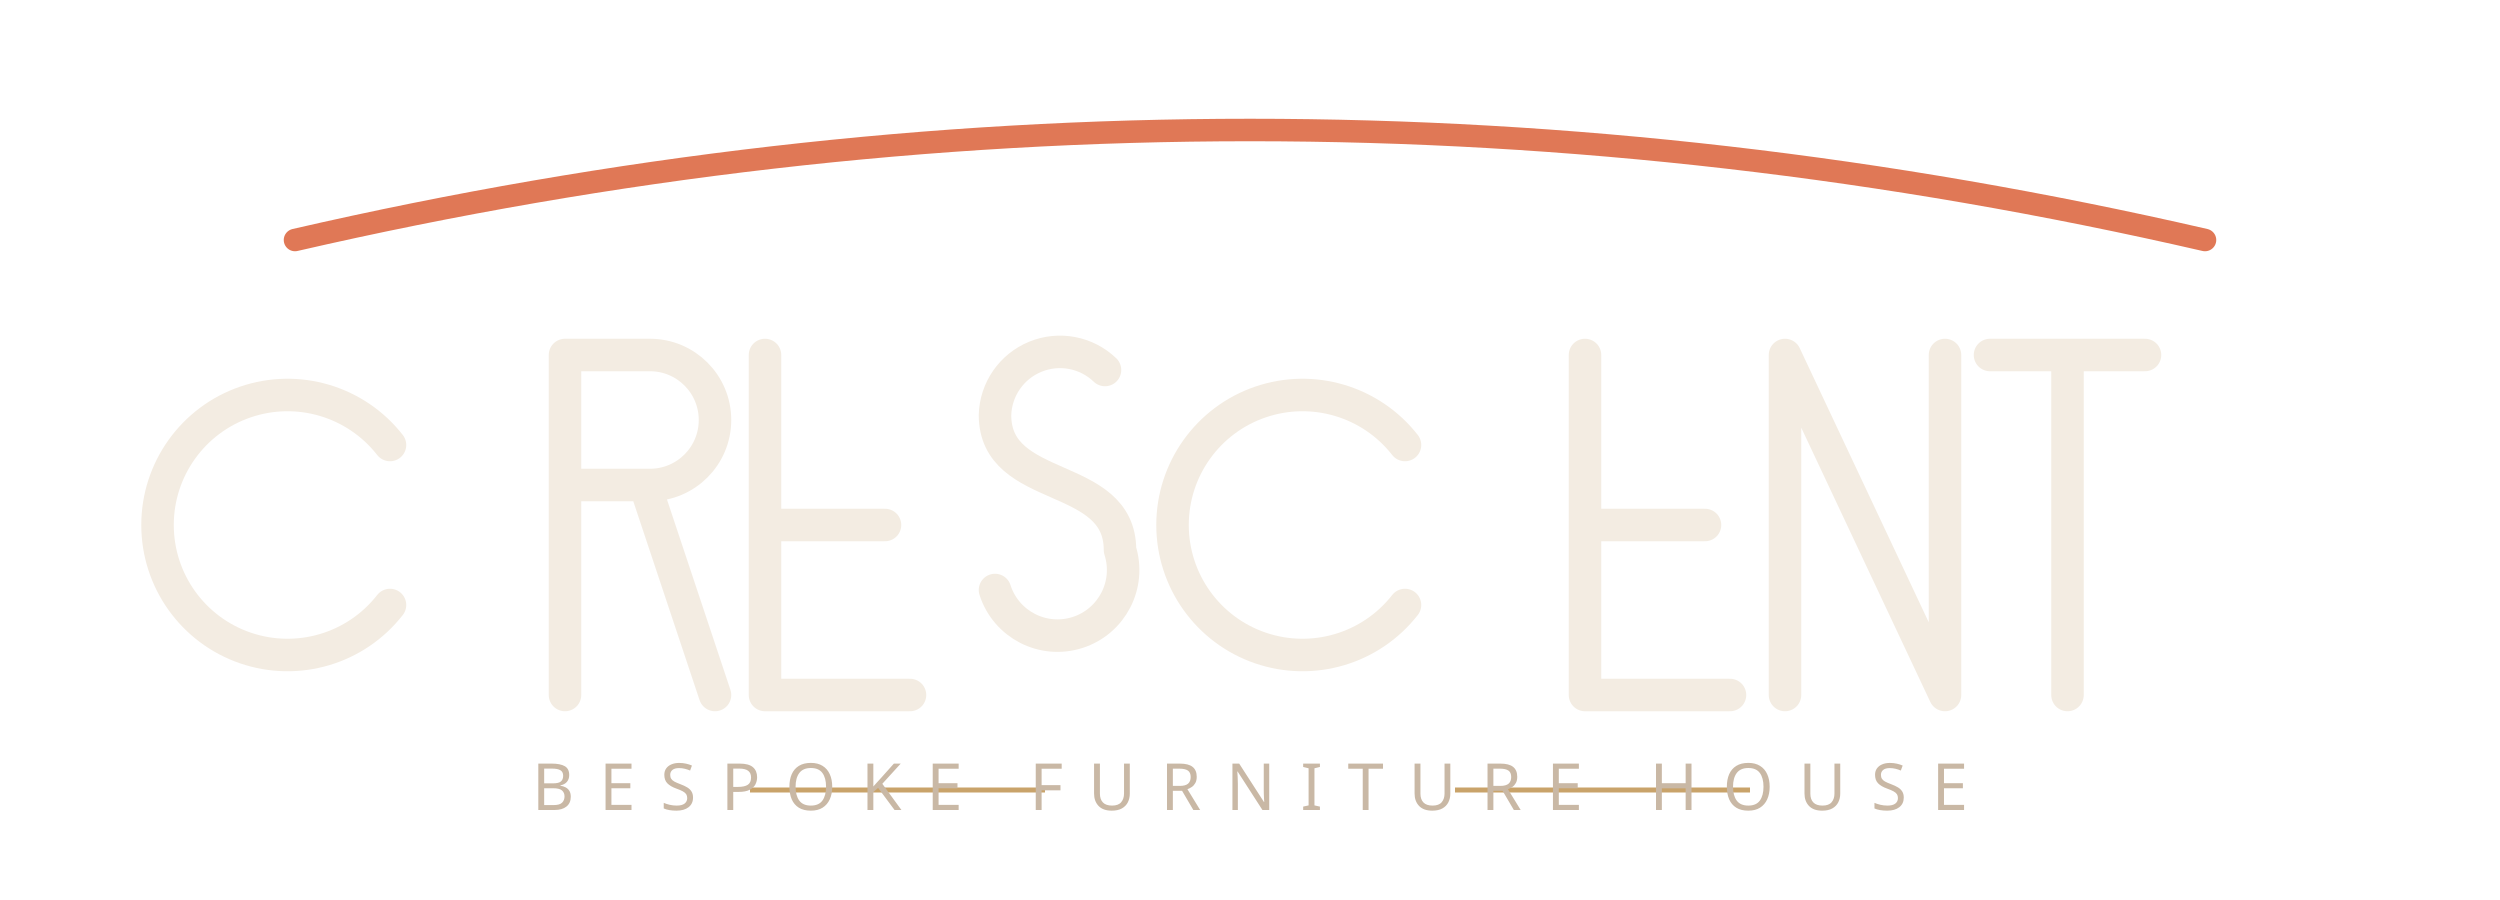
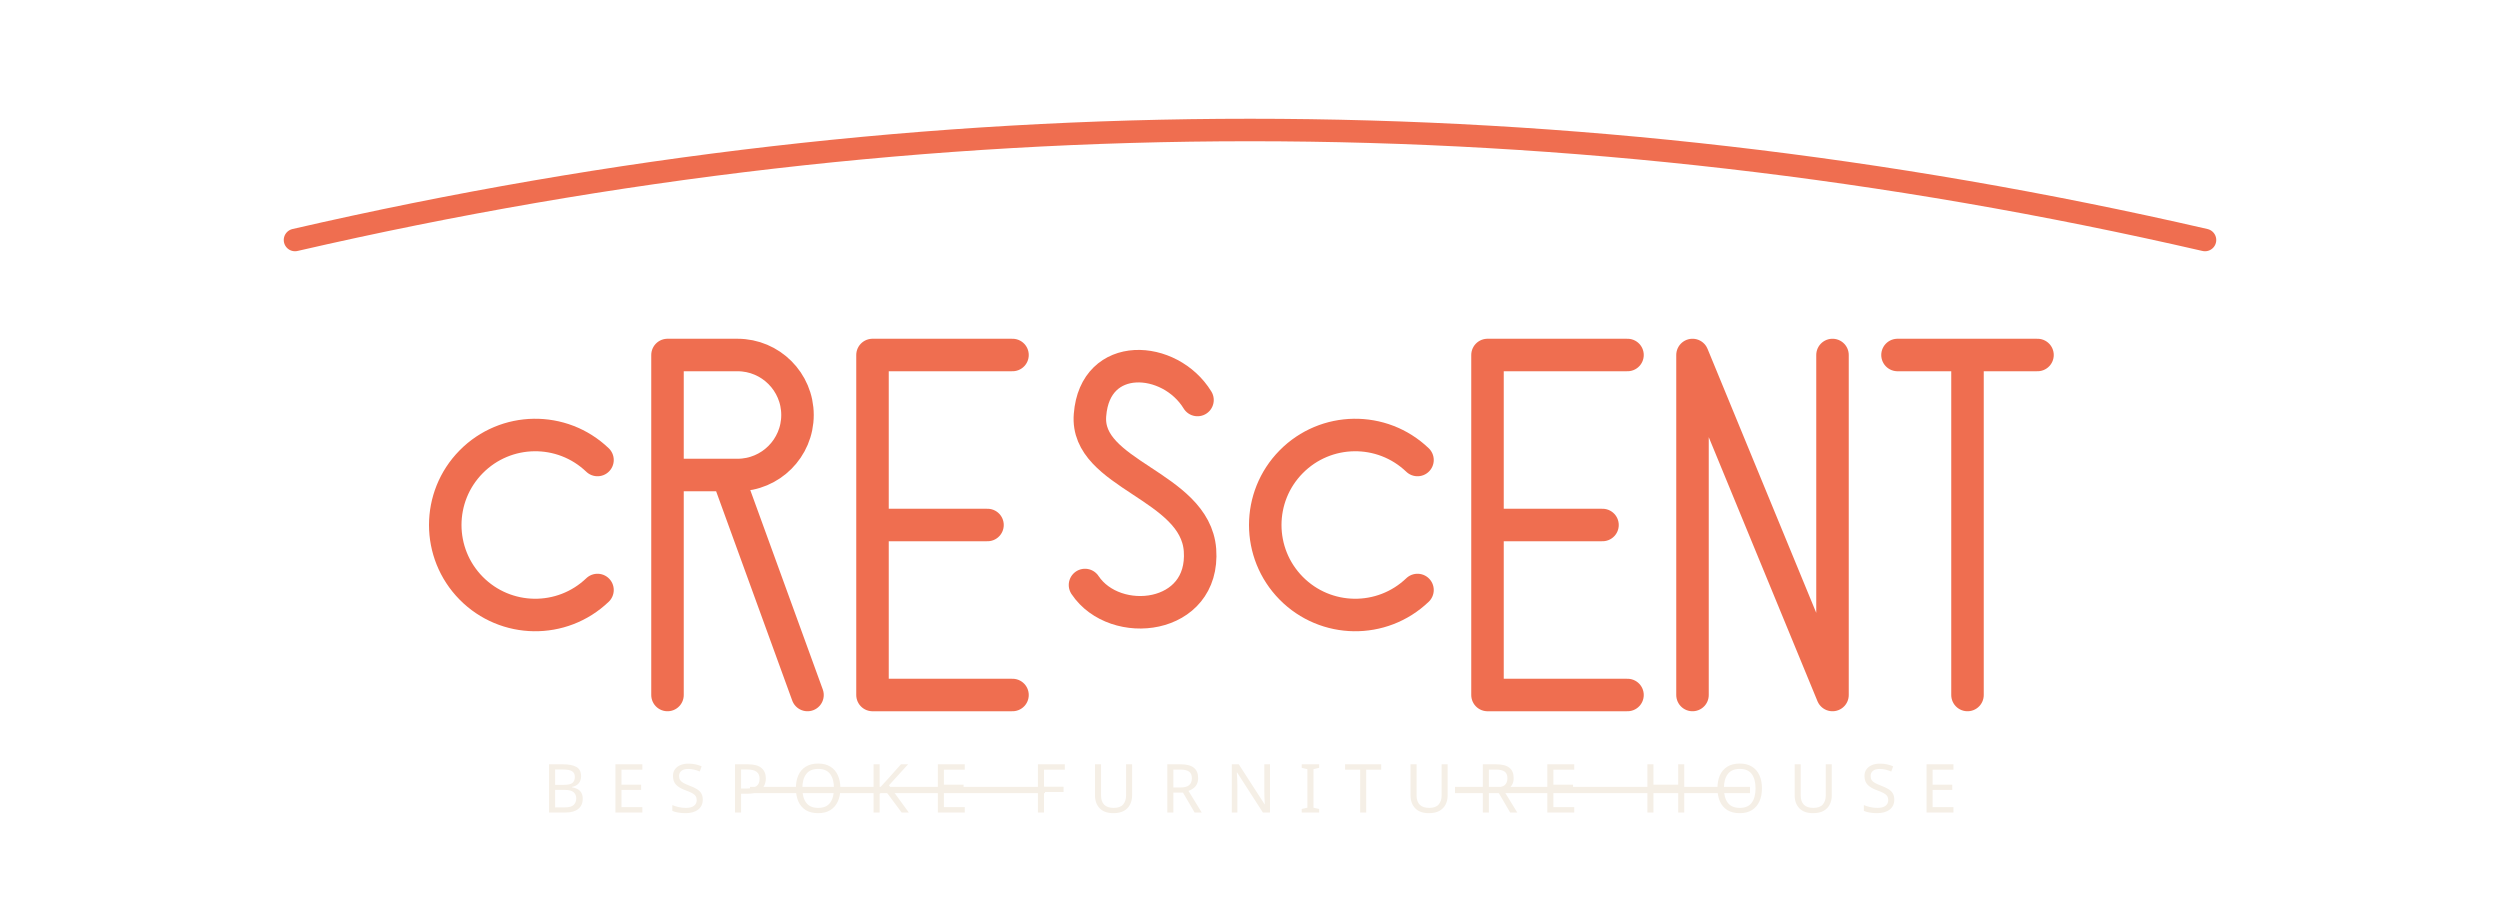
<svg xmlns="http://www.w3.org/2000/svg" viewBox="0 0 1000 360" role="img" aria-labelledby="t d">
-   <path d="M118 96 Q500 8 882 96" fill="none" stroke="#E07856" stroke-width="9" stroke-linecap="round" />
-   <g fill="none" stroke="#F3ECE2" stroke-width="13" stroke-linecap="round" stroke-linejoin="round">
-     <path d="M156 178 a52 52 0 1 0 0 64" />
-     <path d="M226 142 v136 M226 142 h34 a26 26 0 0 1 0 52 h-34 M258 194 l28 84" />
-     <path d="M306 142 v136 h58 M306 210 h48" />
-     <path d="M442 148 a26 26 0 0 0 -44 18 c0 32 50 22 50 54 a26 26 0 0 1 -50 16" />
-     <path d="M562 178 a52 52 0 1 0 0 64" />
-     <path d="M634 142 v136 h58 M634 210 h48" />
-     <path d="M714 278 v-136 l64 136 v-136" />
-     <path d="M796 142 h62 M827 142 v136" />
+   <path d="M118 96 Q500 8 882 96" fill="none" stroke="#EF6E50" stroke-width="9" stroke-linecap="round" />
+   <g fill="none" stroke="#EF6E50" stroke-width="13" stroke-linecap="round" stroke-linejoin="round">
+     <path d="M239 184 A 36 36 0 1 0 239 236" />
+     <path d="M267 142 V278 M267 142 H295 A 24 24 0 0 1 295 190 H267 M291 190 L323 278" />
+     <path d="M405 142 H349 V278 H405 M349 210 H395" />
+     <path d="M479 160 C468 142 438 140 436 166 C434 190 478 194 480 220 C482 248 446 252 434 234" />
+     <path d="M567 184 A 36 36 0 1 0 567 236" />
+     <path d="M651 142 H595 V278 H651 M595 210 H641" />
+     <path d="M677 278 V142 L733 278 V142" />
+     <path d="M759 142 H815 M787 142 V278" />
  </g>
-   <line x1="300" y1="316" x2="418" y2="316" stroke="#C9A36A" stroke-width="2" />
-   <line x1="582" y1="316" x2="700" y2="316" stroke="#C9A36A" stroke-width="2" />
-   <text x="500" y="324" text-anchor="middle" font-family="system-ui, sans-serif" font-size="26" font-weight="500" letter-spacing="10" fill="#C9B8A5">BESPOKE FURNITURE HOUSE</text>
+   <line x1="300" y1="316" x2="418" y2="316" stroke="#F5EFE6" stroke-width="2.5" />
+   <line x1="582" y1="316" x2="700" y2="316" stroke="#F5EFE6" stroke-width="2.5" />
+   <text x="500" y="325" text-anchor="middle" font-family="system-ui, sans-serif" font-size="27" font-weight="500" letter-spacing="9" fill="#F5EFE6">BESPOKE FURNITURE HOUSE</text>
</svg>
